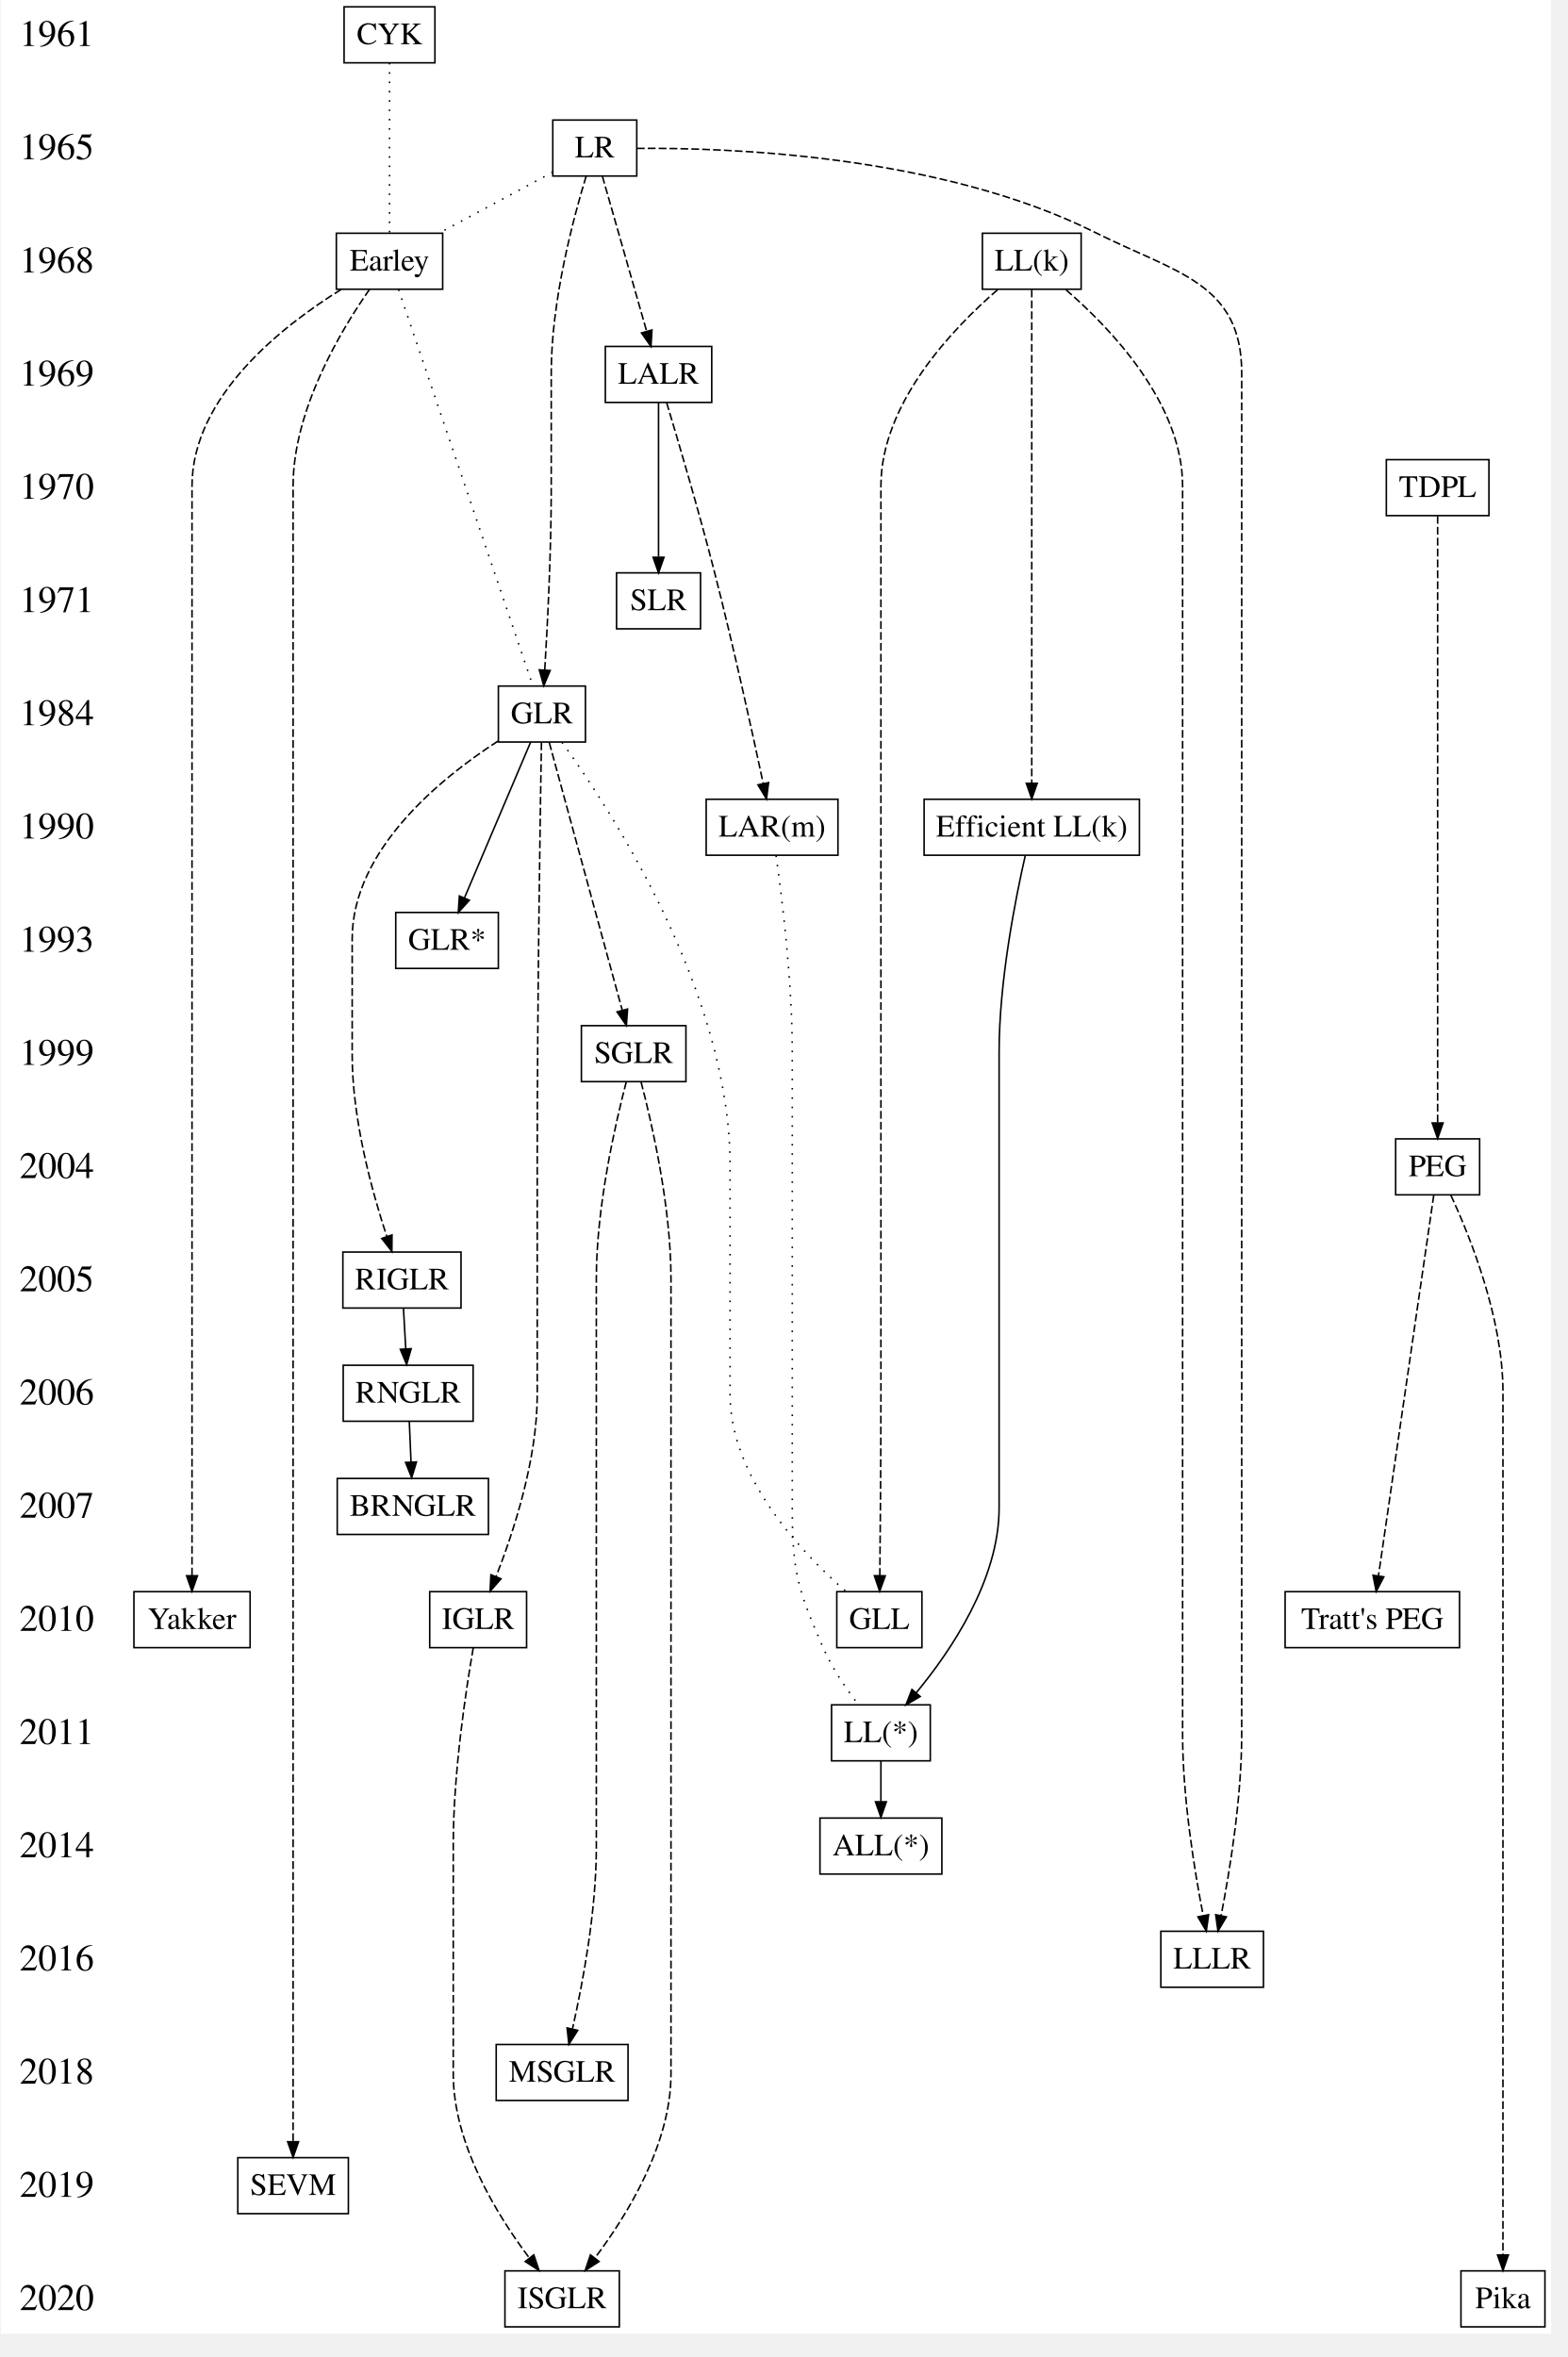
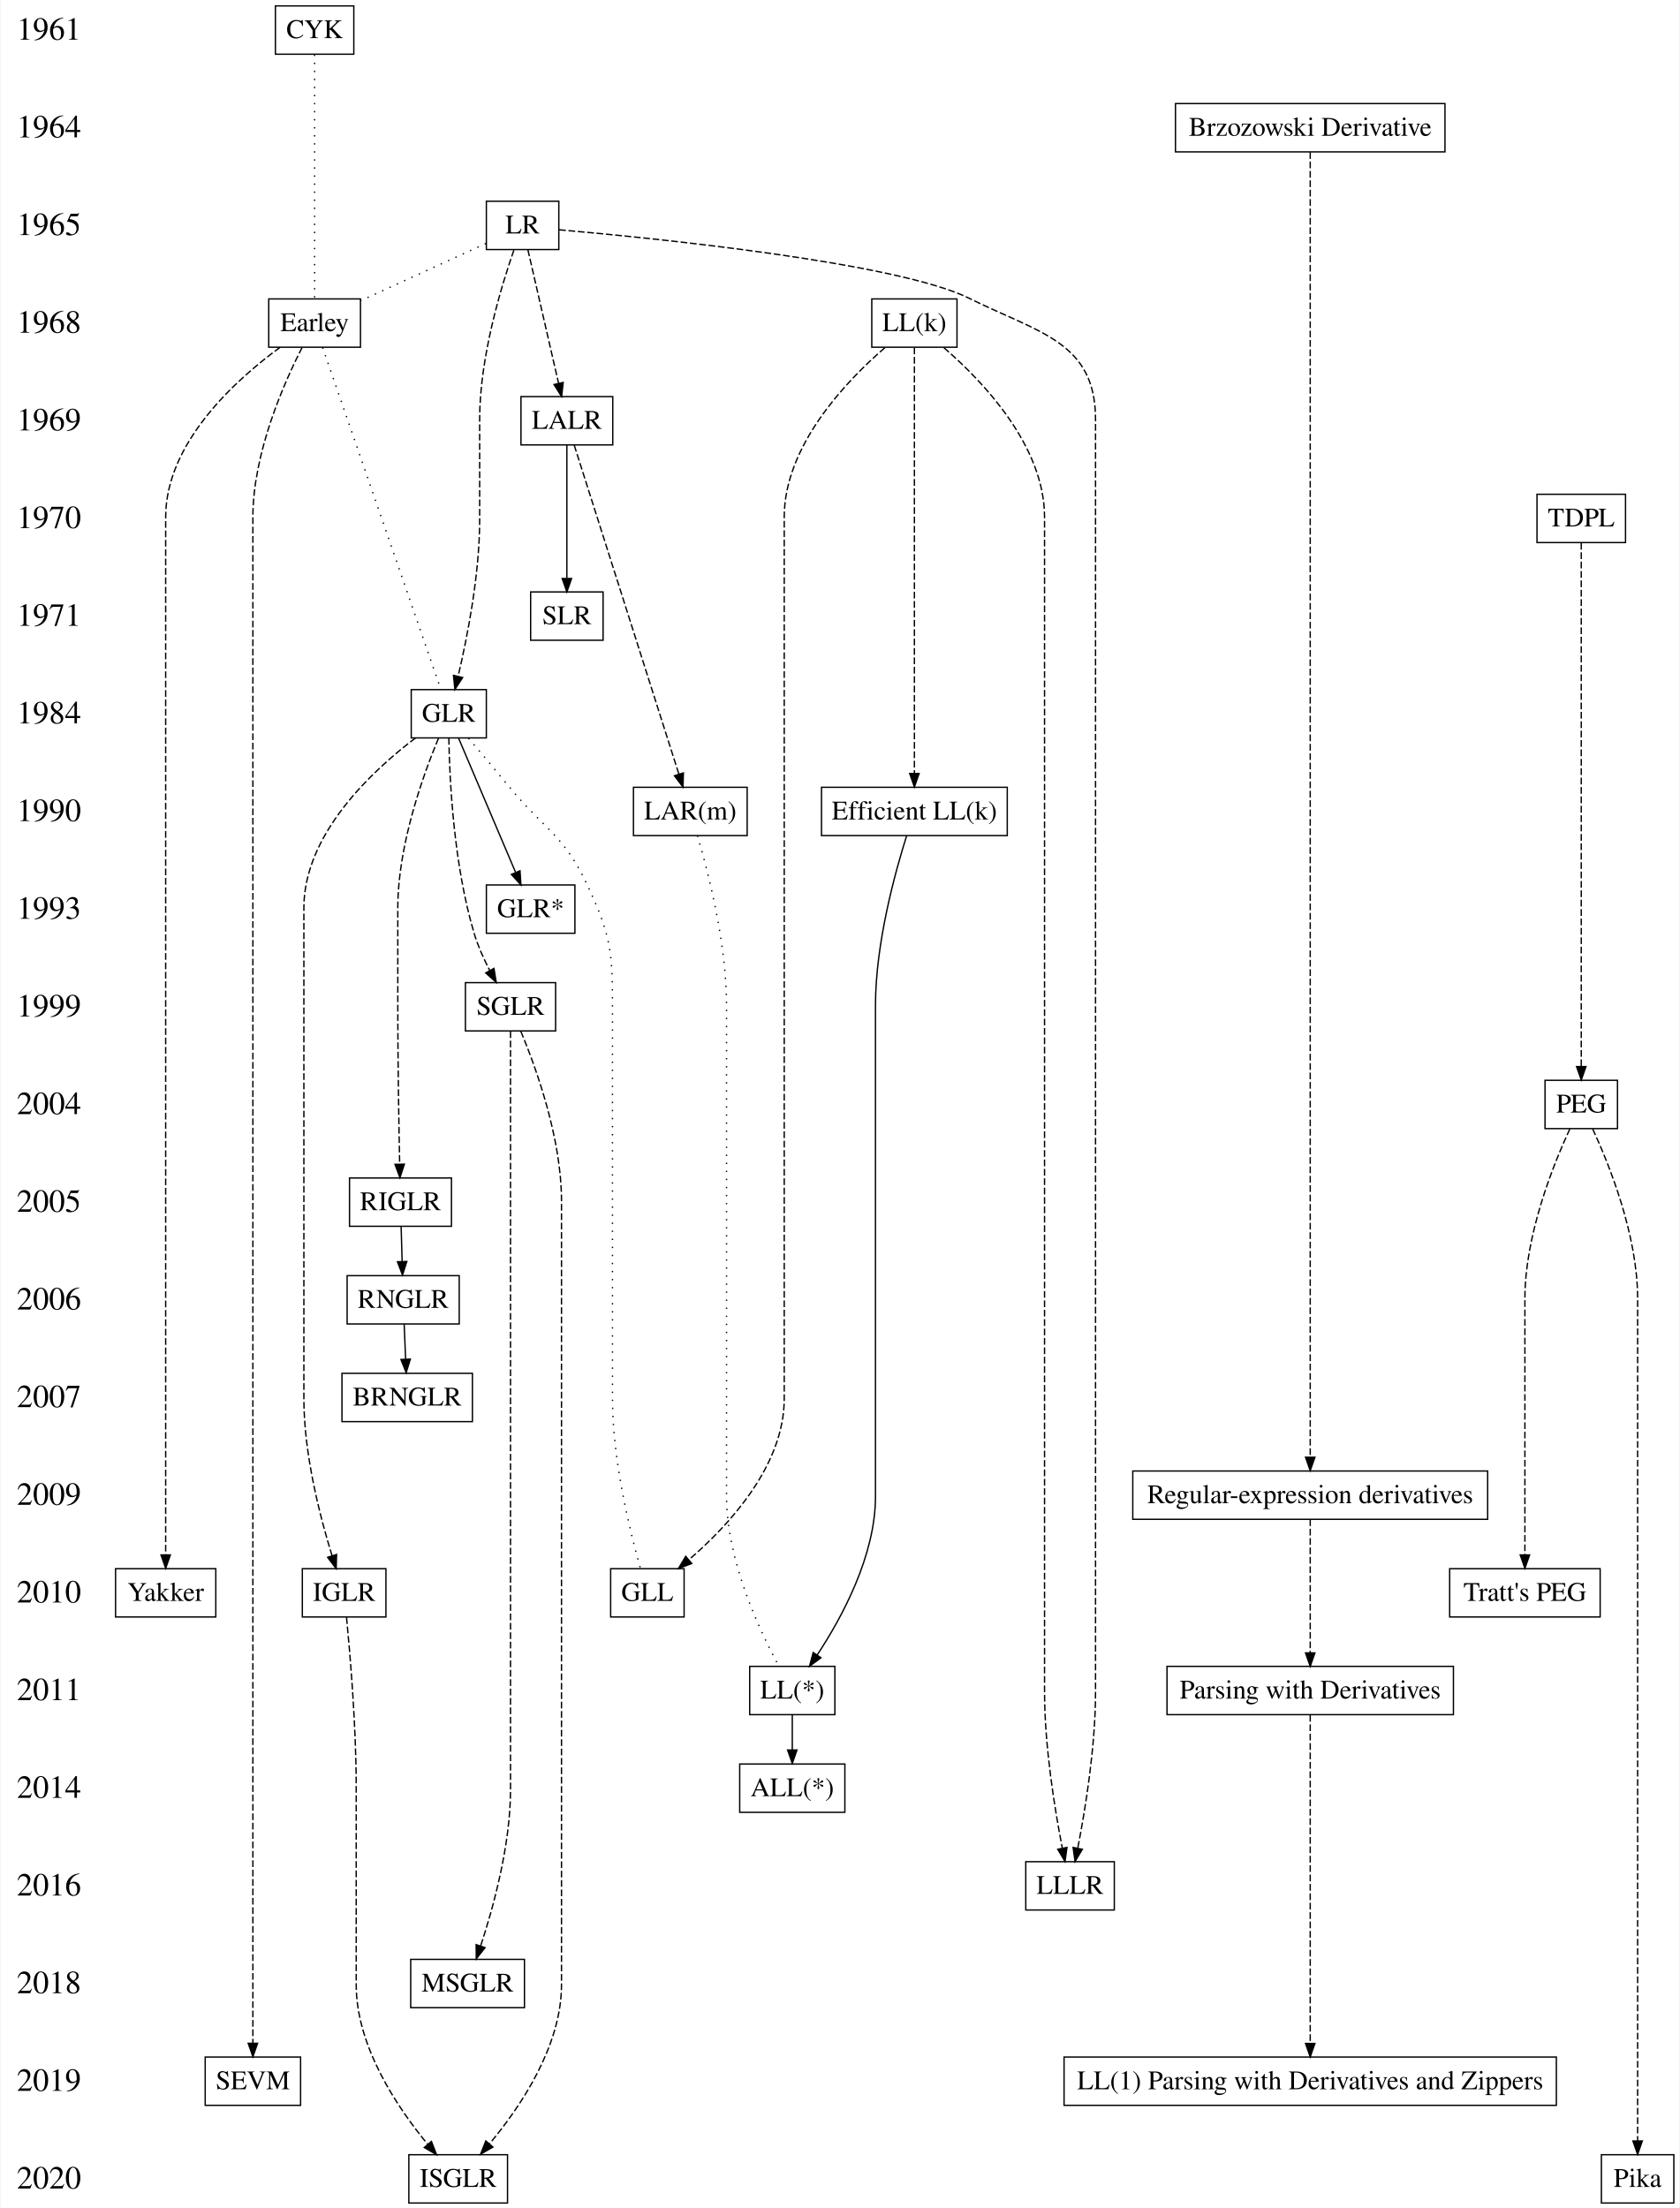
- <svg xmlns="http://www.w3.org/2000/svg" width="383pt" height="576pt" viewBox="0.00 0.00 382.64 576.00">
-   <g id="graph0" class="graph" transform="scale(0.38 0.38) rotate(0) translate(4 1496.8)">
-     <polygon fill="white" stroke="transparent" points="-4,4 -4,-1496.8 993,-1496.8 993,4 -4,4" />
+ <svg xmlns="http://www.w3.org/2000/svg" width="438pt" height="576pt" viewBox="0.00 0.00 437.67 576.00">
+   <g id="graph0" class="graph" transform="scale(0.35 0.35) rotate(0) translate(4 1642.4)">
+     <polygon fill="white" stroke="transparent" points="-4,4 -4,-1642.4 1247,-1642.4 1247,4 -4,4" />
    <g id="node1" class="node">
-       <text text-anchor="middle" x="32" y="-1467.2" font-family="Times,serif" font-size="24.00">1961</text>
+       <text text-anchor="middle" x="32" y="-1612.8" font-family="Times,serif" font-size="24.00">1961</text>
    </g>
    <g id="node2" class="node">
-       <text text-anchor="middle" x="32" y="-1394.4" font-family="Times,serif" font-size="24.00">1965</text>
+       <text text-anchor="middle" x="32" y="-1540" font-family="Times,serif" font-size="24.00">1964</text>
    </g>
    <g id="node3" class="node">
-       <text text-anchor="middle" x="32" y="-1321.6" font-family="Times,serif" font-size="24.00">1968</text>
+       <text text-anchor="middle" x="32" y="-1467.2" font-family="Times,serif" font-size="24.00">1965</text>
    </g>
    <g id="node4" class="node">
-       <text text-anchor="middle" x="32" y="-1248.8" font-family="Times,serif" font-size="24.00">1969</text>
+       <text text-anchor="middle" x="32" y="-1394.4" font-family="Times,serif" font-size="24.00">1968</text>
    </g>
    <g id="node5" class="node">
-       <text text-anchor="middle" x="32" y="-1176" font-family="Times,serif" font-size="24.00">1970</text>
+       <text text-anchor="middle" x="32" y="-1321.6" font-family="Times,serif" font-size="24.00">1969</text>
    </g>
    <g id="node6" class="node">
-       <text text-anchor="middle" x="32" y="-1103.2" font-family="Times,serif" font-size="24.00">1971</text>
+       <text text-anchor="middle" x="32" y="-1248.8" font-family="Times,serif" font-size="24.00">1970</text>
    </g>
    <g id="node7" class="node">
-       <text text-anchor="middle" x="32" y="-1030.4" font-family="Times,serif" font-size="24.00">1984</text>
+       <text text-anchor="middle" x="32" y="-1176" font-family="Times,serif" font-size="24.00">1971</text>
    </g>
    <g id="node8" class="node">
-       <text text-anchor="middle" x="32" y="-957.6" font-family="Times,serif" font-size="24.00">1990</text>
+       <text text-anchor="middle" x="32" y="-1103.2" font-family="Times,serif" font-size="24.00">1984</text>
    </g>
    <g id="node9" class="node">
-       <text text-anchor="middle" x="32" y="-884.8" font-family="Times,serif" font-size="24.00">1993</text>
+       <text text-anchor="middle" x="32" y="-1030.4" font-family="Times,serif" font-size="24.00">1990</text>
    </g>
    <g id="node10" class="node">
-       <text text-anchor="middle" x="32" y="-812" font-family="Times,serif" font-size="24.00">1999</text>
+       <text text-anchor="middle" x="32" y="-957.6" font-family="Times,serif" font-size="24.00">1993</text>
    </g>
    <g id="node11" class="node">
-       <text text-anchor="middle" x="32" y="-739.2" font-family="Times,serif" font-size="24.00">2004</text>
+       <text text-anchor="middle" x="32" y="-884.8" font-family="Times,serif" font-size="24.00">1999</text>
    </g>
    <g id="node12" class="node">
-       <text text-anchor="middle" x="32" y="-666.4" font-family="Times,serif" font-size="24.00">2005</text>
+       <text text-anchor="middle" x="32" y="-812" font-family="Times,serif" font-size="24.00">2004</text>
    </g>
    <g id="node13" class="node">
-       <text text-anchor="middle" x="32" y="-593.6" font-family="Times,serif" font-size="24.00">2006</text>
+       <text text-anchor="middle" x="32" y="-739.2" font-family="Times,serif" font-size="24.00">2005</text>
    </g>
    <g id="node14" class="node">
-       <text text-anchor="middle" x="32" y="-520.8" font-family="Times,serif" font-size="24.00">2007</text>
+       <text text-anchor="middle" x="32" y="-666.4" font-family="Times,serif" font-size="24.00">2006</text>
    </g>
    <g id="node15" class="node">
+       <text text-anchor="middle" x="32" y="-593.6" font-family="Times,serif" font-size="24.00">2007</text>
+     </g>
+     <g id="node16" class="node">
+       <text text-anchor="middle" x="32" y="-520.8" font-family="Times,serif" font-size="24.00">2009</text>
+     </g>
+     <g id="node17" class="node">
      <text text-anchor="middle" x="32" y="-448" font-family="Times,serif" font-size="24.00">2010</text>
    </g>
-     <g id="node16" class="node">
+     <g id="node18" class="node">
      <text text-anchor="middle" x="32" y="-375.2" font-family="Times,serif" font-size="24.00">2011</text>
    </g>
-     <g id="node17" class="node">
+     <g id="node19" class="node">
      <text text-anchor="middle" x="32" y="-302.4" font-family="Times,serif" font-size="24.00">2014</text>
    </g>
-     <g id="node18" class="node">
+     <g id="node20" class="node">
      <text text-anchor="middle" x="32" y="-229.6" font-family="Times,serif" font-size="24.00">2016</text>
    </g>
-     <g id="node19" class="node">
+     <g id="node21" class="node">
      <text text-anchor="middle" x="32" y="-156.8" font-family="Times,serif" font-size="24.00">2018</text>
    </g>
-     <g id="node20" class="node">
+     <g id="node22" class="node">
      <text text-anchor="middle" x="32" y="-84" font-family="Times,serif" font-size="24.00">2019</text>
    </g>
-     <g id="node21" class="node">
+     <g id="node23" class="node">
      <text text-anchor="middle" x="32" y="-11.2" font-family="Times,serif" font-size="24.00">2020</text>
    </g>
-     <g id="node22" class="node">
-       <polygon fill="none" stroke="black" points="275.21,-1492.4 216.79,-1492.4 216.79,-1456.4 275.21,-1456.4 275.21,-1492.4" />
-       <text text-anchor="middle" x="246" y="-1468.4" font-family="Times,serif" font-size="20.00">CYK</text>
-     </g>
    <g id="node24" class="node">
-       <polygon fill="none" stroke="black" points="280.19,-1346.8 211.81,-1346.8 211.81,-1310.8 280.19,-1310.8 280.19,-1346.8" />
-       <text text-anchor="middle" x="246" y="-1322.8" font-family="Times,serif" font-size="20.00">Earley</text>
-     </g>
-     <g id="edge21" class="edge">
-       <path fill="none" stroke="black" stroke-dasharray="1,5" d="M246,-1456.36C246,-1428.73 246,-1374.44 246,-1346.81" />
-     </g>
-     <g id="node23" class="node">
-       <polygon fill="none" stroke="black" points="405,-1419.6 351,-1419.6 351,-1383.6 405,-1383.6 405,-1419.6" />
-       <text text-anchor="middle" x="378" y="-1395.6" font-family="Times,serif" font-size="20.00">LR</text>
-     </g>
-     <g id="edge22" class="edge">
-       <path fill="none" stroke="black" stroke-dasharray="1,5" d="M350.97,-1386.1C329.85,-1374.77 300.44,-1359 278.12,-1347.03" />
+       <polygon fill="none" stroke="black" points="259.21,-1638 200.79,-1638 200.79,-1602 259.21,-1602 259.21,-1638" />
+       <text text-anchor="middle" x="230" y="-1614" font-family="Times,serif" font-size="20.00">CYK</text>
+     </g>
+     <g id="node27" class="node">
+       <polygon fill="none" stroke="black" points="264.19,-1419.6 195.81,-1419.6 195.81,-1383.6 264.19,-1383.6 264.19,-1419.6" />
+       <text text-anchor="middle" x="230" y="-1395.6" font-family="Times,serif" font-size="20.00">Earley</text>
+     </g>
+     <g id="edge23" class="edge">
+       <path fill="none" stroke="black" stroke-dasharray="1,5" d="M230,-1601.66C230,-1561.04 230,-1460.13 230,-1419.73" />
+     </g>
+     <g id="node25" class="node">
+       <polygon fill="none" stroke="black" points="1072.43,-1565.2 871.57,-1565.2 871.57,-1529.2 1072.43,-1529.2 1072.43,-1565.2" />
+       <text text-anchor="middle" x="972" y="-1541.2" font-family="Times,serif" font-size="20.00">Brzozowski Derivative</text>
+     </g>
+     <g id="node41" class="node">
+       <polygon fill="none" stroke="black" points="1104.24,-546 839.76,-546 839.76,-510 1104.24,-510 1104.24,-546" />
+       <text text-anchor="middle" x="972" y="-522" font-family="Times,serif" font-size="20.00">Regular-expression derivatives</text>
+     </g>
+     <g id="edge52" class="edge">
+       <path fill="none" stroke="black" stroke-dasharray="5,2" d="M972,-1528.96C972,-1502 972,-1448.22 972,-1402.6 972,-1402.6 972,-1402.6 972,-672.6 972,-632.15 972,-585.28 972,-556.38" />
+       <polygon fill="black" stroke="black" points="975.5,-556.24 972,-546.24 968.5,-556.24 975.5,-556.24" />
    </g>
    <g id="node26" class="node">
-       <polygon fill="none" stroke="black" points="453.21,-1274 384.79,-1274 384.79,-1238 453.21,-1238 453.21,-1274" />
-       <text text-anchor="middle" x="419" y="-1250" font-family="Times,serif" font-size="20.00">LALR</text>
-     </g>
-     <g id="edge30" class="edge">
-       <path fill="none" stroke="black" stroke-dasharray="5,2" d="M382.86,-1383.56C389.89,-1358.95 402.96,-1313.19 411.3,-1283.97" />
-       <polygon fill="black" stroke="black" points="414.76,-1284.59 414.14,-1274.01 408.03,-1282.67 414.76,-1284.59" />
+       <polygon fill="none" stroke="black" points="412,-1492.4 358,-1492.4 358,-1456.4 412,-1456.4 412,-1492.4" />
+       <text text-anchor="middle" x="385" y="-1468.4" font-family="Times,serif" font-size="20.00">LR</text>
+     </g>
+     <g id="edge24" class="edge">
+       <path fill="none" stroke="black" stroke-dasharray="1,5" d="M357.65,-1460.91C331.57,-1449 292.23,-1431.03 264.12,-1418.19" />
    </g>
    <g id="node29" class="node">
-       <polygon fill="none" stroke="black" points="371.99,-1055.6 316.01,-1055.6 316.01,-1019.6 371.99,-1019.6 371.99,-1055.6" />
-       <text text-anchor="middle" x="344" y="-1031.6" font-family="Times,serif" font-size="20.00">GLR</text>
-     </g>
-     <g id="edge33" class="edge">
-       <path fill="none" stroke="black" stroke-dasharray="5,2" d="M372.47,-1383.57C364.31,-1356.89 350,-1303.48 350,-1257 350,-1257 350,-1257 350,-1182.2 350,-1141.71 347.59,-1094.85 345.82,-1065.97" />
-       <polygon fill="black" stroke="black" points="349.31,-1065.59 345.19,-1055.83 342.32,-1066.03 349.31,-1065.59" />
+       <polygon fill="none" stroke="black" points="452.21,-1346.8 383.79,-1346.8 383.79,-1310.8 452.21,-1310.8 452.21,-1346.8" />
+       <text text-anchor="middle" x="418" y="-1322.8" font-family="Times,serif" font-size="20.00">LALR</text>
+     </g>
+     <g id="edge32" class="edge">
+       <path fill="none" stroke="black" stroke-dasharray="5,2" d="M388.92,-1456.36C394.57,-1431.75 405.09,-1385.99 411.8,-1356.77" />
+       <polygon fill="black" stroke="black" points="415.26,-1357.34 414.09,-1346.81 408.44,-1355.78 415.26,-1357.34" />
+     </g>
+     <g id="node32" class="node">
+       <polygon fill="none" stroke="black" points="357.99,-1128.4 302.01,-1128.4 302.01,-1092.4 357.99,-1092.4 357.99,-1128.4" />
+       <text text-anchor="middle" x="330" y="-1104.4" font-family="Times,serif" font-size="20.00">GLR</text>
+     </g>
+     <g id="edge35" class="edge">
+       <path fill="none" stroke="black" stroke-dasharray="5,2" d="M378.52,-1455.99C369.17,-1429.26 353,-1376.29 353,-1329.8 353,-1329.8 353,-1329.8 353,-1255 353,-1214.03 343.76,-1167.3 336.99,-1138.58" />
+       <polygon fill="black" stroke="black" points="340.31,-1137.39 334.54,-1128.5 333.5,-1139.04 340.31,-1137.39" />
+     </g>
+     <g id="node49" class="node">
+       <polygon fill="none" stroke="black" points="825.99,-254.8 760.01,-254.8 760.01,-218.8 825.99,-218.8 825.99,-254.8" />
+       <text text-anchor="middle" x="793" y="-230.8" font-family="Times,serif" font-size="20.00">LLLR</text>
+     </g>
+     <g id="edge49" class="edge">
+       <path fill="none" stroke="black" stroke-dasharray="5,2" d="M412.22,-1471.14C481.73,-1465.03 664.08,-1446.84 718,-1420 769.83,-1394.2 812,-1387.7 812,-1329.8 812,-1329.8 812,-1329.8 812,-381.4 812,-340.59 804.37,-293.82 798.78,-265.04" />
+       <polygon fill="black" stroke="black" points="802.15,-264.06 796.75,-254.94 795.29,-265.44 802.15,-264.06" />
+     </g>
+     <g id="edge25" class="edge">
+       <path fill="none" stroke="black" stroke-dasharray="1,5" d="M235.96,-1383.38C253.74,-1331.94 306.33,-1179.85 324.08,-1128.53" />
    </g>
    <g id="node44" class="node">
-       <polygon fill="none" stroke="black" points="807.99,-254.8 742.01,-254.8 742.01,-218.8 807.99,-218.8 807.99,-254.8" />
-       <text text-anchor="middle" x="775" y="-230.8" font-family="Times,serif" font-size="20.00">LLLR</text>
-     </g>
-     <g id="edge47" class="edge">
-       <path fill="none" stroke="black" stroke-dasharray="5,2" d="M405.08,-1401.36C462.62,-1401.9 599.94,-1397.34 700,-1347.2 751.76,-1321.26 794,-1314.9 794,-1257 794,-1257 794,-1257 794,-381.4 794,-340.59 786.37,-293.82 780.78,-265.04" />
-       <polygon fill="black" stroke="black" points="784.15,-264.06 778.75,-254.94 777.29,-265.44 784.15,-264.06" />
-     </g>
-     <g id="edge23" class="edge">
-       <path fill="none" stroke="black" stroke-dasharray="1,5" d="M251.84,-1310.58C269.27,-1259.14 320.8,-1107.05 338.19,-1055.73" />
-     </g>
-     <g id="node40" class="node">
      <polygon fill="none" stroke="black" points="156.35,-473.2 81.65,-473.2 81.65,-437.2 156.35,-437.2 156.35,-473.2" />
      <text text-anchor="middle" x="119" y="-449.2" font-family="Times,serif" font-size="20.00">Yakker</text>
    </g>
-     <g id="edge24" class="edge">
-       <path fill="none" stroke="black" stroke-dasharray="5,2" d="M214.93,-1310.66C177.33,-1287.38 119,-1241.94 119,-1184.2 119,-1184.2 119,-1184.2 119,-599.8 119,-559.35 119,-512.48 119,-483.58" />
+     <g id="edge26" class="edge">
+       <path fill="none" stroke="black" stroke-dasharray="5,2" d="M204.26,-1383.54C171.46,-1359.53 119,-1312.46 119,-1257 119,-1257 119,-1257 119,-599.8 119,-559.35 119,-512.48 119,-483.58" />
      <polygon fill="black" stroke="black" points="122.5,-483.44 119,-473.44 115.5,-483.44 122.5,-483.44" />
    </g>
-     <g id="node46" class="node">
+     <g id="node51" class="node">
      <polygon fill="none" stroke="black" points="219.55,-109.2 148.45,-109.2 148.45,-73.2 219.55,-73.2 219.55,-109.2" />
      <text text-anchor="middle" x="184" y="-85.2" font-family="Times,serif" font-size="20.00">SEVM</text>
    </g>
-     <g id="edge25" class="edge">
-       <path fill="none" stroke="black" stroke-dasharray="5,2" d="M233.15,-1310.7C214.99,-1284.78 184,-1233.35 184,-1184.2 184,-1184.2 184,-1184.2 184,-235.8 184,-195.35 184,-148.48 184,-119.58" />
+     <g id="edge27" class="edge">
+       <path fill="none" stroke="black" stroke-dasharray="5,2" d="M220.69,-1383.48C207.25,-1357.12 184,-1304.64 184,-1257 184,-1257 184,-1257 184,-235.8 184,-195.35 184,-148.48 184,-119.58" />
      <polygon fill="black" stroke="black" points="187.5,-119.44 184,-109.44 180.5,-119.44 187.5,-119.44" />
    </g>
-     <g id="node25" class="node">
-       <polygon fill="none" stroke="black" points="690.75,-1346.8 627.25,-1346.8 627.25,-1310.8 690.75,-1310.8 690.75,-1346.8" />
-       <text text-anchor="middle" x="659" y="-1322.8" font-family="Times,serif" font-size="20.00">LL(k)</text>
+     <g id="node28" class="node">
+       <polygon fill="none" stroke="black" points="708.75,-1419.6 645.25,-1419.6 645.25,-1383.6 708.75,-1383.6 708.75,-1419.6" />
+       <text text-anchor="middle" x="677" y="-1395.6" font-family="Times,serif" font-size="20.00">LL(k)</text>
+     </g>
+     <g id="node33" class="node">
+       <polygon fill="none" stroke="black" points="746.22,-1055.6 607.78,-1055.6 607.78,-1019.6 746.22,-1019.6 746.22,-1055.6" />
+       <text text-anchor="middle" x="677" y="-1031.6" font-family="Times,serif" font-size="20.00">Efficient LL(k)</text>
+     </g>
+     <g id="edge28" class="edge">
+       <path fill="none" stroke="black" stroke-dasharray="5,2" d="M677,-1383.36C677,-1356.4 677,-1302.62 677,-1257 677,-1257 677,-1257 677,-1182.2 677,-1141.75 677,-1094.88 677,-1065.98" />
+       <polygon fill="black" stroke="black" points="680.5,-1065.84 677,-1055.84 673.5,-1065.84 680.5,-1065.84" />
+     </g>
+     <g id="node42" class="node">
+       <polygon fill="none" stroke="black" points="505.37,-473.2 450.63,-473.2 450.63,-437.2 505.37,-437.2 505.37,-473.2" />
+       <text text-anchor="middle" x="478" y="-449.2" font-family="Times,serif" font-size="20.00">GLL</text>
+     </g>
+     <g id="edge31" class="edge">
+       <path fill="none" stroke="black" stroke-dasharray="5,2" d="M654.99,-1383.23C626.37,-1358.51 580,-1310.25 580,-1257 580,-1257 580,-1257 580,-599.8 580,-550.11 538.91,-505.65 508.89,-479.8" />
+       <polygon fill="black" stroke="black" points="511.06,-477.05 501.15,-473.32 506.57,-482.42 511.06,-477.05" />
+     </g>
+     <g id="edge48" class="edge">
+       <path fill="none" stroke="black" stroke-dasharray="5,2" d="M699.01,-1383.23C727.63,-1358.51 774,-1310.25 774,-1257 774,-1257 774,-1257 774,-381.4 774,-340.59 781.63,-293.82 787.22,-265.04" />
+       <polygon fill="black" stroke="black" points="790.71,-265.44 789.25,-254.94 783.85,-264.06 790.71,-265.44" />
+     </g>
+     <g id="node31" class="node">
+       <polygon fill="none" stroke="black" points="445,-1201.2 391,-1201.2 391,-1165.2 445,-1165.2 445,-1201.2" />
+       <text text-anchor="middle" x="418" y="-1177.2" font-family="Times,serif" font-size="20.00">SLR</text>
+     </g>
+     <g id="edge33" class="edge">
+       <path fill="none" stroke="black" d="M418,-1310.76C418,-1286.26 418,-1240.8 418,-1211.55" />
+       <polygon fill="black" stroke="black" points="421.5,-1211.21 418,-1201.21 414.5,-1211.21 421.5,-1211.21" />
+     </g>
+     <g id="node34" class="node">
+       <polygon fill="none" stroke="black" points="552.37,-1055.6 467.63,-1055.6 467.63,-1019.6 552.37,-1019.6 552.37,-1055.6" />
+       <text text-anchor="middle" x="510" y="-1031.6" font-family="Times,serif" font-size="20.00">LAR(m)</text>
+     </g>
+     <g id="edge34" class="edge">
+       <path fill="none" stroke="black" stroke-dasharray="5,2" d="M423.48,-1310.58C438.92,-1262.05 482.85,-1123.96 501.48,-1065.39" />
+       <polygon fill="black" stroke="black" points="504.85,-1066.32 504.55,-1055.73 498.18,-1064.2 504.85,-1066.32" />
    </g>
    <g id="node30" class="node">
-       <polygon fill="none" stroke="black" points="728.22,-982.8 589.78,-982.8 589.78,-946.8 728.22,-946.8 728.22,-982.8" />
-       <text text-anchor="middle" x="659" y="-958.8" font-family="Times,serif" font-size="20.00">Efficient LL(k)</text>
-     </g>
-     <g id="edge26" class="edge">
-       <path fill="none" stroke="black" stroke-dasharray="5,2" d="M659,-1310.56C659,-1283.6 659,-1229.82 659,-1184.2 659,-1184.2 659,-1184.2 659,-1109.4 659,-1068.95 659,-1022.08 659,-993.18" />
-       <polygon fill="black" stroke="black" points="662.5,-993.04 659,-983.04 655.5,-993.04 662.5,-993.04" />
+       <polygon fill="none" stroke="black" points="1206.99,-1274 1141.01,-1274 1141.01,-1238 1206.99,-1238 1206.99,-1274" />
+       <text text-anchor="middle" x="1174" y="-1250" font-family="Times,serif" font-size="20.00">TDPL</text>
+     </g>
+     <g id="node37" class="node">
+       <polygon fill="none" stroke="black" points="1201,-837.2 1147,-837.2 1147,-801.2 1201,-801.2 1201,-837.2" />
+       <text text-anchor="middle" x="1174" y="-813.2" font-family="Times,serif" font-size="20.00">PEG</text>
+     </g>
+     <g id="edge45" class="edge">
+       <path fill="none" stroke="black" stroke-dasharray="5,2" d="M1174,-1237.76C1174,-1210.8 1174,-1157.02 1174,-1111.4 1174,-1111.4 1174,-1111.4 1174,-963.8 1174,-923.35 1174,-876.48 1174,-847.58" />
+       <polygon fill="black" stroke="black" points="1177.5,-847.44 1174,-837.44 1170.5,-847.44 1177.5,-847.44" />
+     </g>
+     <g id="node35" class="node">
+       <polygon fill="none" stroke="black" points="423.99,-982.8 358.01,-982.8 358.01,-946.8 423.99,-946.8 423.99,-982.8" />
+       <text text-anchor="middle" x="391" y="-958.8" font-family="Times,serif" font-size="20.00">GLR*</text>
+     </g>
+     <g id="edge38" class="edge">
+       <path fill="none" stroke="black" d="M337.24,-1092.36C347.74,-1067.64 367.3,-1021.59 379.71,-992.38" />
+       <polygon fill="black" stroke="black" points="383.08,-993.39 383.77,-982.81 376.64,-990.65 383.08,-993.39" />
+     </g>
+     <g id="node36" class="node">
+       <polygon fill="none" stroke="black" points="409.61,-910 342.39,-910 342.39,-874 409.61,-874 409.61,-910" />
+       <text text-anchor="middle" x="376" y="-886" font-family="Times,serif" font-size="20.00">SGLR</text>
+     </g>
+     <g id="edge36" class="edge">
+       <path fill="none" stroke="black" stroke-dasharray="5,2" d="M330.04,-1092.35C330.53,-1062.24 333.49,-997.97 349,-946.4 351.78,-937.15 356.11,-927.57 360.48,-919.13" />
+       <polygon fill="black" stroke="black" points="363.66,-920.61 365.37,-910.15 357.52,-917.26 363.66,-920.61" />
    </g>
    <g id="node38" class="node">
-       <polygon fill="none" stroke="black" points="588.37,-473.2 533.63,-473.2 533.63,-437.2 588.37,-437.2 588.37,-473.2" />
-       <text text-anchor="middle" x="561" y="-449.2" font-family="Times,serif" font-size="20.00">GLL</text>
+       <polygon fill="none" stroke="black" points="331.99,-764.4 256.01,-764.4 256.01,-728.4 331.99,-728.4 331.99,-764.4" />
+       <text text-anchor="middle" x="294" y="-740.4" font-family="Times,serif" font-size="20.00">RIGLR</text>
+     </g>
+     <g id="edge41" class="edge">
+       <path fill="none" stroke="black" stroke-dasharray="5,2" d="M322.31,-1092.11C311.21,-1065.51 292,-1012.74 292,-965.8 292,-965.8 292,-965.8 292,-891 292,-850.54 292.8,-803.68 293.39,-774.78" />
+       <polygon fill="black" stroke="black" points="296.89,-774.71 293.6,-764.64 289.9,-774.56 296.89,-774.71" />
+     </g>
+     <g id="edge51" class="edge">
+       <path fill="none" stroke="black" stroke-dasharray="1,5" d="M344.71,-1092.19C353.56,-1081.77 365.01,-1068.19 375,-1056 401.22,-1024 415.37,-1020.63 433,-983.2 450.46,-946.14 452,-933.97 452,-893 452,-893 452,-893 452,-599.8 452,-553.44 465.29,-499.98 472.86,-473.26" />
+     </g>
+     <g id="node43" class="node">
+       <polygon fill="none" stroke="black" points="283.15,-473.2 220.85,-473.2 220.85,-437.2 283.15,-437.2 283.15,-473.2" />
+       <text text-anchor="middle" x="252" y="-449.2" font-family="Times,serif" font-size="20.00">IGLR</text>
+     </g>
+     <g id="edge39" class="edge">
+       <path fill="none" stroke="black" stroke-dasharray="5,2" d="M305.22,-1092.38C273.34,-1068.26 222,-1020.86 222,-965.8 222,-965.8 222,-965.8 222,-599.8 222,-558.29 234.16,-511.43 243,-482.86" />
+       <polygon fill="black" stroke="black" points="246.37,-483.79 246.07,-473.2 239.7,-481.67 246.37,-483.79" />
+     </g>
+     <g id="node46" class="node">
+       <polygon fill="none" stroke="black" points="617.75,-400.4 554.25,-400.4 554.25,-364.4 617.75,-364.4 617.75,-400.4" />
+       <text text-anchor="middle" x="586" y="-376.4" font-family="Times,serif" font-size="20.00">LL(*)</text>
    </g>
    <g id="edge29" class="edge">
-       <path fill="none" stroke="black" stroke-dasharray="5,2" d="M636.99,-1310.43C608.37,-1285.71 562,-1237.45 562,-1184.2 562,-1184.2 562,-1184.2 562,-599.8 562,-559.34 561.6,-512.48 561.3,-483.58" />
-       <polygon fill="black" stroke="black" points="564.8,-483.4 561.2,-473.44 557.8,-483.48 564.8,-483.4" />
+       <path fill="none" stroke="black" d="M671.27,-1019.58C662.82,-992.92 648,-939.54 648,-893 648,-893 648,-893 648,-527 648,-482.65 622.76,-436.44 604.49,-408.8" />
+       <polygon fill="black" stroke="black" points="607.37,-406.8 598.85,-400.5 601.58,-410.73 607.37,-406.8" />
+     </g>
+     <g id="edge50" class="edge">
+       <path fill="none" stroke="black" stroke-dasharray="1,5" d="M515.33,-1019.55C523.2,-992.86 537,-939.42 537,-893 537,-893 537,-893 537,-527 537,-479.06 561.77,-426.7 576.08,-400.44" />
+     </g>
+     <g id="node50" class="node">
+       <polygon fill="none" stroke="black" points="386.39,-182 301.61,-182 301.61,-146 386.39,-146 386.39,-182" />
+       <text text-anchor="middle" x="344" y="-158" font-family="Times,serif" font-size="20.00">MSGLR</text>
+     </g>
+     <g id="edge37" class="edge">
+       <path fill="none" stroke="black" stroke-dasharray="5,2" d="M376,-873.76C376,-846.8 376,-793.02 376,-747.4 376,-747.4 376,-747.4 376,-308.6 376,-267.2 363.17,-220.65 353.76,-192.08" />
+       <polygon fill="black" stroke="black" points="357,-190.75 350.48,-182.41 350.38,-193 357,-190.75" />
+     </g>
+     <g id="node53" class="node">
+       <polygon fill="none" stroke="black" points="373.77,-36.4 300.23,-36.4 300.23,-0.4 373.77,-0.4 373.77,-36.4" />
+       <text text-anchor="middle" x="337" y="-12.4" font-family="Times,serif" font-size="20.00">ISGLR</text>
+     </g>
+     <g id="edge44" class="edge">
+       <path fill="none" stroke="black" stroke-dasharray="5,2" d="M383.69,-873.71C394.79,-847.11 414,-794.34 414,-747.4 414,-747.4 414,-747.4 414,-163 414,-117.11 383.08,-71.72 360.43,-44.62" />
+       <polygon fill="black" stroke="black" points="362.89,-42.11 353.71,-36.82 357.58,-46.68 362.89,-42.11" />
+     </g>
+     <g id="node45" class="node">
+       <polygon fill="none" stroke="black" points="1188.08,-473.2 1075.92,-473.2 1075.92,-437.2 1188.08,-437.2 1188.08,-473.2" />
+       <text text-anchor="middle" x="1132" y="-449.2" font-family="Times,serif" font-size="20.00">Tratt's PEG</text>
+     </g>
+     <g id="edge47" class="edge">
+       <path fill="none" stroke="black" stroke-dasharray="5,2" d="M1165.5,-800.99C1153.23,-774.51 1132,-721.87 1132,-674.6 1132,-674.6 1132,-674.6 1132,-599.8 1132,-559.35 1132,-512.48 1132,-483.58" />
+       <polygon fill="black" stroke="black" points="1135.5,-483.44 1132,-473.44 1128.5,-483.44 1135.5,-483.44" />
+     </g>
+     <g id="node54" class="node">
+       <polygon fill="none" stroke="black" points="1243,-36.4 1189,-36.4 1189,-0.4 1243,-0.4 1243,-36.4" />
+       <text text-anchor="middle" x="1216" y="-12.4" font-family="Times,serif" font-size="20.00">Pika</text>
    </g>
    <g id="edge46" class="edge">
-       <path fill="none" stroke="black" stroke-dasharray="5,2" d="M681.01,-1310.43C709.63,-1285.71 756,-1237.45 756,-1184.2 756,-1184.2 756,-1184.2 756,-381.4 756,-340.59 763.63,-293.82 769.22,-265.04" />
-       <polygon fill="black" stroke="black" points="772.71,-265.44 771.25,-254.94 765.85,-264.06 772.71,-265.44" />
-     </g>
-     <g id="node28" class="node">
-       <polygon fill="none" stroke="black" points="446,-1128.4 392,-1128.4 392,-1092.4 446,-1092.4 446,-1128.4" />
-       <text text-anchor="middle" x="419" y="-1104.4" font-family="Times,serif" font-size="20.00">SLR</text>
-     </g>
-     <g id="edge31" class="edge">
-       <path fill="none" stroke="black" d="M419,-1237.96C419,-1213.46 419,-1168 419,-1138.75" />
-       <polygon fill="black" stroke="black" points="422.5,-1138.41 419,-1128.41 415.5,-1138.41 422.5,-1138.41" />
-     </g>
-     <g id="node31" class="node">
-       <polygon fill="none" stroke="black" points="534.37,-982.8 449.63,-982.8 449.63,-946.8 534.37,-946.8 534.37,-982.8" />
-       <text text-anchor="middle" x="492" y="-958.8" font-family="Times,serif" font-size="20.00">LAR(m)</text>
-     </g>
-     <g id="edge32" class="edge">
-       <path fill="none" stroke="black" stroke-dasharray="5,2" d="M424.19,-1237.93C431.47,-1213.75 444.95,-1168.09 455,-1128.8 467.15,-1081.32 479.38,-1025.53 486.29,-993.07" />
-       <polygon fill="black" stroke="black" points="489.77,-993.51 488.42,-983.01 482.92,-992.06 489.77,-993.51" />
-     </g>
-     <g id="node27" class="node">
-       <polygon fill="none" stroke="black" points="952.99,-1201.2 887.01,-1201.2 887.01,-1165.2 952.99,-1165.2 952.99,-1201.2" />
-       <text text-anchor="middle" x="920" y="-1177.2" font-family="Times,serif" font-size="20.00">TDPL</text>
-     </g>
-     <g id="node34" class="node">
-       <polygon fill="none" stroke="black" points="947,-764.4 893,-764.4 893,-728.4 947,-728.4 947,-764.4" />
-       <text text-anchor="middle" x="920" y="-740.4" font-family="Times,serif" font-size="20.00">PEG</text>
+       <path fill="none" stroke="black" stroke-dasharray="5,2" d="M1182.5,-800.99C1194.77,-774.51 1216,-721.87 1216,-674.6 1216,-674.6 1216,-674.6 1216,-163 1216,-122.55 1216,-75.68 1216,-46.78" />
+       <polygon fill="black" stroke="black" points="1219.5,-46.64 1216,-36.64 1212.5,-46.64 1219.5,-46.64" />
+     </g>
+     <g id="node39" class="node">
+       <polygon fill="none" stroke="black" points="337.77,-691.6 254.23,-691.6 254.23,-655.6 337.77,-655.6 337.77,-691.6" />
+       <text text-anchor="middle" x="296" y="-667.6" font-family="Times,serif" font-size="20.00">RNGLR</text>
+     </g>
+     <g id="edge42" class="edge">
+       <path fill="none" stroke="black" d="M294.48,-728.26C294.7,-720.46 294.97,-711.04 295.22,-702.28" />
+       <polygon fill="black" stroke="black" points="298.72,-702.17 295.51,-692.07 291.73,-701.97 298.72,-702.17" />
+     </g>
+     <g id="node40" class="node">
+       <polygon fill="none" stroke="black" points="347.61,-618.8 250.39,-618.8 250.39,-582.8 347.61,-582.8 347.61,-618.8" />
+       <text text-anchor="middle" x="299" y="-594.8" font-family="Times,serif" font-size="20.00">BRNGLR</text>
    </g>
    <g id="edge43" class="edge">
-       <path fill="none" stroke="black" stroke-dasharray="5,2" d="M920,-1164.96C920,-1138 920,-1084.22 920,-1038.6 920,-1038.6 920,-1038.6 920,-891 920,-850.55 920,-803.68 920,-774.78" />
-       <polygon fill="black" stroke="black" points="923.5,-774.64 920,-764.64 916.5,-774.64 923.5,-774.64" />
-     </g>
-     <g id="node32" class="node">
-       <polygon fill="none" stroke="black" points="315.99,-910 250.01,-910 250.01,-874 315.99,-874 315.99,-910" />
-       <text text-anchor="middle" x="283" y="-886" font-family="Times,serif" font-size="20.00">GLR*</text>
-     </g>
-     <g id="edge36" class="edge">
-       <path fill="none" stroke="black" d="M336.76,-1019.56C326.26,-994.84 306.7,-948.79 294.29,-919.58" />
-       <polygon fill="black" stroke="black" points="297.36,-917.85 290.23,-910.01 290.92,-920.59 297.36,-917.85" />
-     </g>
-     <g id="node33" class="node">
-       <polygon fill="none" stroke="black" points="436.61,-837.2 369.39,-837.2 369.39,-801.2 436.61,-801.2 436.61,-837.2" />
-       <text text-anchor="middle" x="403" y="-813.2" font-family="Times,serif" font-size="20.00">SGLR</text>
-     </g>
-     <g id="edge34" class="edge">
-       <path fill="none" stroke="black" stroke-dasharray="5,2" d="M348.73,-1019.26C359,-981.57 383.42,-892 395.7,-846.99" />
-       <polygon fill="black" stroke="black" points="399.08,-847.89 398.33,-837.33 392.32,-846.05 399.08,-847.89" />
-     </g>
-     <g id="node35" class="node">
-       <polygon fill="none" stroke="black" points="291.99,-691.6 216.01,-691.6 216.01,-655.6 291.99,-655.6 291.99,-691.6" />
-       <text text-anchor="middle" x="254" y="-667.6" font-family="Times,serif" font-size="20.00">RIGLR</text>
-     </g>
-     <g id="edge39" class="edge">
-       <path fill="none" stroke="black" stroke-dasharray="5,2" d="M315.7,-1020.16C279.66,-996.86 222,-950.58 222,-893 222,-893 222,-893 222,-818.2 222,-776.8 234.83,-730.25 244.24,-701.68" />
-       <polygon fill="black" stroke="black" points="247.62,-702.6 247.52,-692.01 241,-700.35 247.62,-702.6" />
-     </g>
-     <g id="edge49" class="edge">
-       <path fill="none" stroke="black" stroke-dasharray="1,5" d="M356.95,-1019.39C388.16,-976.15 465,-858.43 465,-747.4 465,-747.4 465,-747.4 465,-599.8 465,-546.42 511.41,-497.85 539.69,-473.2" />
-     </g>
-     <g id="node39" class="node">
-       <polygon fill="none" stroke="black" points="334.15,-473.2 271.85,-473.2 271.85,-437.2 334.15,-437.2 334.15,-473.2" />
-       <text text-anchor="middle" x="303" y="-449.2" font-family="Times,serif" font-size="20.00">IGLR</text>
-     </g>
-     <g id="edge37" class="edge">
-       <path fill="none" stroke="black" stroke-dasharray="5,2" d="M343.7,-1019.32C342.93,-974.46 341,-850.58 341,-747.4 341,-747.4 341,-747.4 341,-599.8 341,-558 325.77,-511.56 314.59,-483.12" />
-       <polygon fill="black" stroke="black" points="317.69,-481.45 310.69,-473.49 311.2,-484.08 317.69,-481.45" />
-     </g>
-     <g id="node42" class="node">
-       <polygon fill="none" stroke="black" points="593.75,-400.4 530.25,-400.4 530.25,-364.4 593.75,-364.4 593.75,-400.4" />
-       <text text-anchor="middle" x="562" y="-376.4" font-family="Times,serif" font-size="20.00">LL(*)</text>
-     </g>
-     <g id="edge27" class="edge">
-       <path fill="none" stroke="black" d="M654.85,-946.68C648.73,-919.88 638,-866.31 638,-820.2 638,-820.2 638,-820.2 638,-527 638,-480.99 607.14,-435.31 584.75,-408.22" />
-       <polygon fill="black" stroke="black" points="587.27,-405.77 578.12,-400.43 581.94,-410.31 587.27,-405.77" />
-     </g>
-     <g id="edge48" class="edge">
-       <path fill="none" stroke="black" stroke-dasharray="1,5" d="M494.57,-946.6C498.36,-919.71 505,-866.01 505,-820.2 505,-820.2 505,-820.2 505,-527 505,-485.94 508.55,-474.43 525,-436.8 530.69,-423.78 539.74,-410.64 547.47,-400.65" />
-     </g>
-     <g id="node45" class="node">
-       <polygon fill="none" stroke="black" points="399.39,-182 314.61,-182 314.61,-146 399.39,-146 399.39,-182" />
-       <text text-anchor="middle" x="357" y="-158" font-family="Times,serif" font-size="20.00">MSGLR</text>
-     </g>
-     <g id="edge35" class="edge">
-       <path fill="none" stroke="black" stroke-dasharray="5,2" d="M398.26,-801.11C391.26,-774.36 379,-720.86 379,-674.6 379,-674.6 379,-674.6 379,-308.6 379,-267.67 370.16,-220.93 363.69,-192.2" />
-       <polygon fill="black" stroke="black" points="367.02,-191.06 361.35,-182.11 360.2,-192.64 367.02,-191.06" />
+       <path fill="none" stroke="black" d="M296.73,-655.46C297.06,-647.66 297.46,-638.24 297.83,-629.48" />
+       <polygon fill="black" stroke="black" points="301.33,-629.41 298.26,-619.27 294.34,-629.12 301.33,-629.41" />
    </g>
    <g id="node47" class="node">
-       <polygon fill="none" stroke="black" points="393.77,-36.4 320.23,-36.4 320.23,-0.4 393.77,-0.4 393.77,-36.4" />
-       <text text-anchor="middle" x="357" y="-12.4" font-family="Times,serif" font-size="20.00">ISGLR</text>
-     </g>
-     <g id="edge42" class="edge">
-       <path fill="none" stroke="black" stroke-dasharray="5,2" d="M407.74,-801.11C414.74,-774.36 427,-720.86 427,-674.6 427,-674.6 427,-674.6 427,-163 427,-117.95 398.82,-72.26 378.22,-44.88" />
-       <polygon fill="black" stroke="black" points="380.74,-42.41 371.85,-36.65 375.21,-46.7 380.74,-42.41" />
-     </g>
-     <g id="node41" class="node">
-       <polygon fill="none" stroke="black" points="934.08,-473.2 821.92,-473.2 821.92,-437.2 934.08,-437.2 934.08,-473.2" />
-       <text text-anchor="middle" x="878" y="-449.2" font-family="Times,serif" font-size="20.00">Tratt's PEG</text>
-     </g>
-     <g id="edge45" class="edge">
-       <path fill="none" stroke="black" stroke-dasharray="5,2" d="M917.5,-728.18C910.47,-679.75 890.48,-542.13 881.94,-483.35" />
-       <polygon fill="black" stroke="black" points="885.39,-482.73 880.49,-473.33 878.46,-483.73 885.39,-482.73" />
+       <polygon fill="none" stroke="black" points="1078.73,-400.4 865.27,-400.4 865.27,-364.4 1078.73,-364.4 1078.73,-400.4" />
+       <text text-anchor="middle" x="972" y="-376.4" font-family="Times,serif" font-size="20.00">Parsing with Derivatives</text>
+     </g>
+     <g id="edge53" class="edge">
+       <path fill="none" stroke="black" stroke-dasharray="5,2" d="M972,-509.96C972,-485.46 972,-440 972,-410.75" />
+       <polygon fill="black" stroke="black" points="975.5,-410.41 972,-400.41 968.5,-410.41 975.5,-410.41" />
+     </g>
+     <g id="edge40" class="edge">
+       <path fill="none" stroke="black" stroke-dasharray="5,2" d="M253.78,-436.98C256.4,-410.05 261,-356.31 261,-310.6 261,-310.6 261,-310.6 261,-163 261,-116.99 291.86,-71.31 314.25,-44.22" />
+       <polygon fill="black" stroke="black" points="317.06,-46.31 320.88,-36.43 311.73,-41.77 317.06,-46.31" />
    </g>
    <g id="node48" class="node">
-       <polygon fill="none" stroke="black" points="989,-36.4 935,-36.4 935,-0.4 989,-0.4 989,-36.4" />
-       <text text-anchor="middle" x="962" y="-12.4" font-family="Times,serif" font-size="20.00">Pika</text>
-     </g>
-     <g id="edge44" class="edge">
-       <path fill="none" stroke="black" stroke-dasharray="5,2" d="M928.5,-728.19C940.77,-701.71 962,-649.07 962,-601.8 962,-601.8 962,-601.8 962,-163 962,-122.55 962,-75.68 962,-46.78" />
-       <polygon fill="black" stroke="black" points="965.5,-46.64 962,-36.64 958.5,-46.64 965.5,-46.64" />
-     </g>
-     <g id="node36" class="node">
-       <polygon fill="none" stroke="black" points="299.77,-618.8 216.23,-618.8 216.23,-582.8 299.77,-582.8 299.77,-618.8" />
-       <text text-anchor="middle" x="258" y="-594.8" font-family="Times,serif" font-size="20.00">RNGLR</text>
-     </g>
-     <g id="edge40" class="edge">
-       <path fill="none" stroke="black" d="M254.97,-655.46C255.41,-647.66 255.94,-638.24 256.44,-629.48" />
-       <polygon fill="black" stroke="black" points="259.94,-629.45 257.01,-619.27 252.95,-629.06 259.94,-629.45" />
-     </g>
-     <g id="node37" class="node">
-       <polygon fill="none" stroke="black" points="309.61,-546 212.39,-546 212.39,-510 309.61,-510 309.61,-546" />
-       <text text-anchor="middle" x="261" y="-522" font-family="Times,serif" font-size="20.00">BRNGLR</text>
-     </g>
-     <g id="edge41" class="edge">
-       <path fill="none" stroke="black" d="M258.73,-582.66C259.06,-574.86 259.46,-565.44 259.83,-556.68" />
-       <polygon fill="black" stroke="black" points="263.33,-556.61 260.26,-546.47 256.34,-556.32 263.33,-556.61" />
-     </g>
-     <g id="edge38" class="edge">
-       <path fill="none" stroke="black" stroke-dasharray="5,2" d="M299.84,-437.03C295.18,-410.16 287,-356.51 287,-310.6 287,-310.6 287,-310.6 287,-163 287,-117.95 315.18,-72.26 335.78,-44.88" />
-       <polygon fill="black" stroke="black" points="338.79,-46.7 342.15,-36.65 333.26,-42.41 338.79,-46.7" />
-     </g>
-     <g id="node43" class="node">
-       <polygon fill="none" stroke="black" points="601.19,-327.6 522.81,-327.6 522.81,-291.6 601.19,-291.6 601.19,-327.6" />
-       <text text-anchor="middle" x="562" y="-303.6" font-family="Times,serif" font-size="20.00">ALL(*)</text>
-     </g>
-     <g id="edge28" class="edge">
-       <path fill="none" stroke="black" d="M562,-364.26C562,-356.46 562,-347.04 562,-338.28" />
-       <polygon fill="black" stroke="black" points="565.5,-338.07 562,-328.07 558.5,-338.07 565.5,-338.07" />
+       <polygon fill="none" stroke="black" points="625.19,-327.6 546.81,-327.6 546.81,-291.6 625.19,-291.6 625.19,-327.6" />
+       <text text-anchor="middle" x="586" y="-303.6" font-family="Times,serif" font-size="20.00">ALL(*)</text>
+     </g>
+     <g id="edge30" class="edge">
+       <path fill="none" stroke="black" d="M586,-364.26C586,-356.46 586,-347.04 586,-338.28" />
+       <polygon fill="black" stroke="black" points="589.5,-338.07 586,-328.07 582.5,-338.07 589.5,-338.07" />
+     </g>
+     <g id="node52" class="node">
+       <polygon fill="none" stroke="black" points="1155.45,-109.2 788.55,-109.2 788.55,-73.2 1155.45,-73.2 1155.45,-109.2" />
+       <text text-anchor="middle" x="972" y="-85.2" font-family="Times,serif" font-size="20.00">LL(1) Parsing with Derivatives and Zippers</text>
+     </g>
+     <g id="edge54" class="edge">
+       <path fill="none" stroke="black" stroke-dasharray="5,2" d="M972,-364.18C972,-315.75 972,-178.13 972,-119.35" />
+       <polygon fill="black" stroke="black" points="975.5,-119.33 972,-109.33 968.5,-119.33 975.5,-119.33" />
    </g>
  </g>
</svg>
